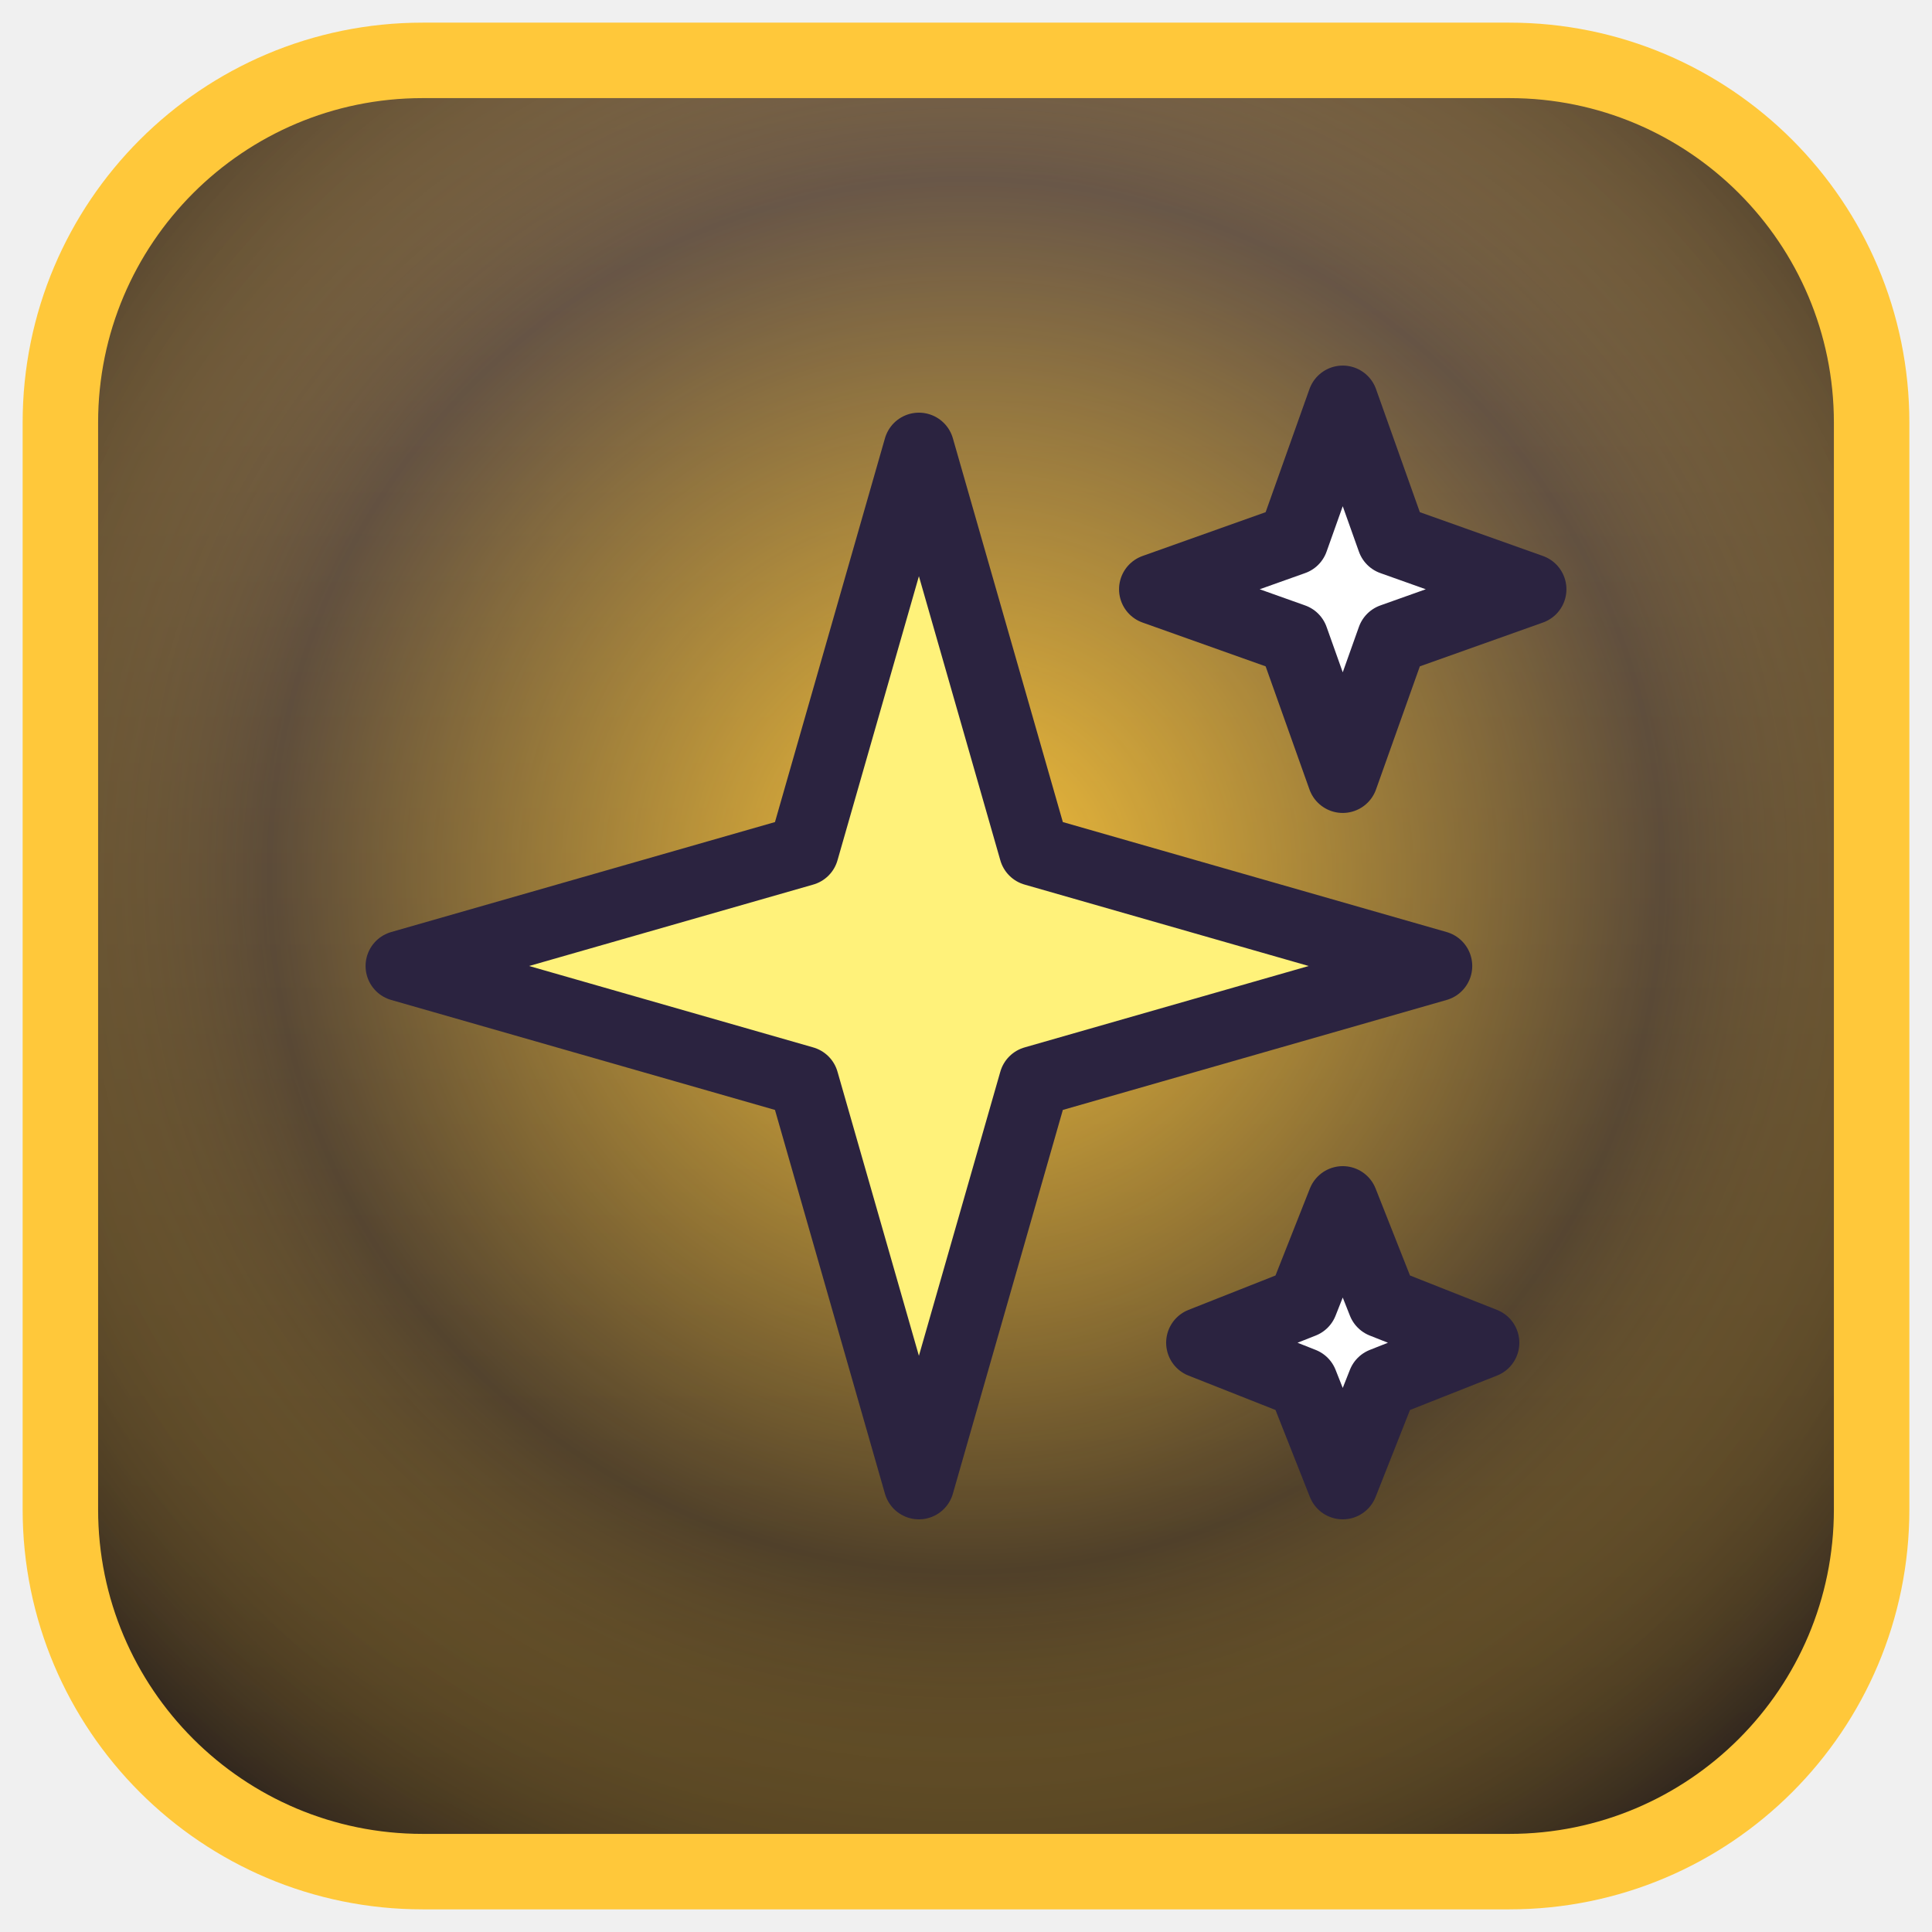
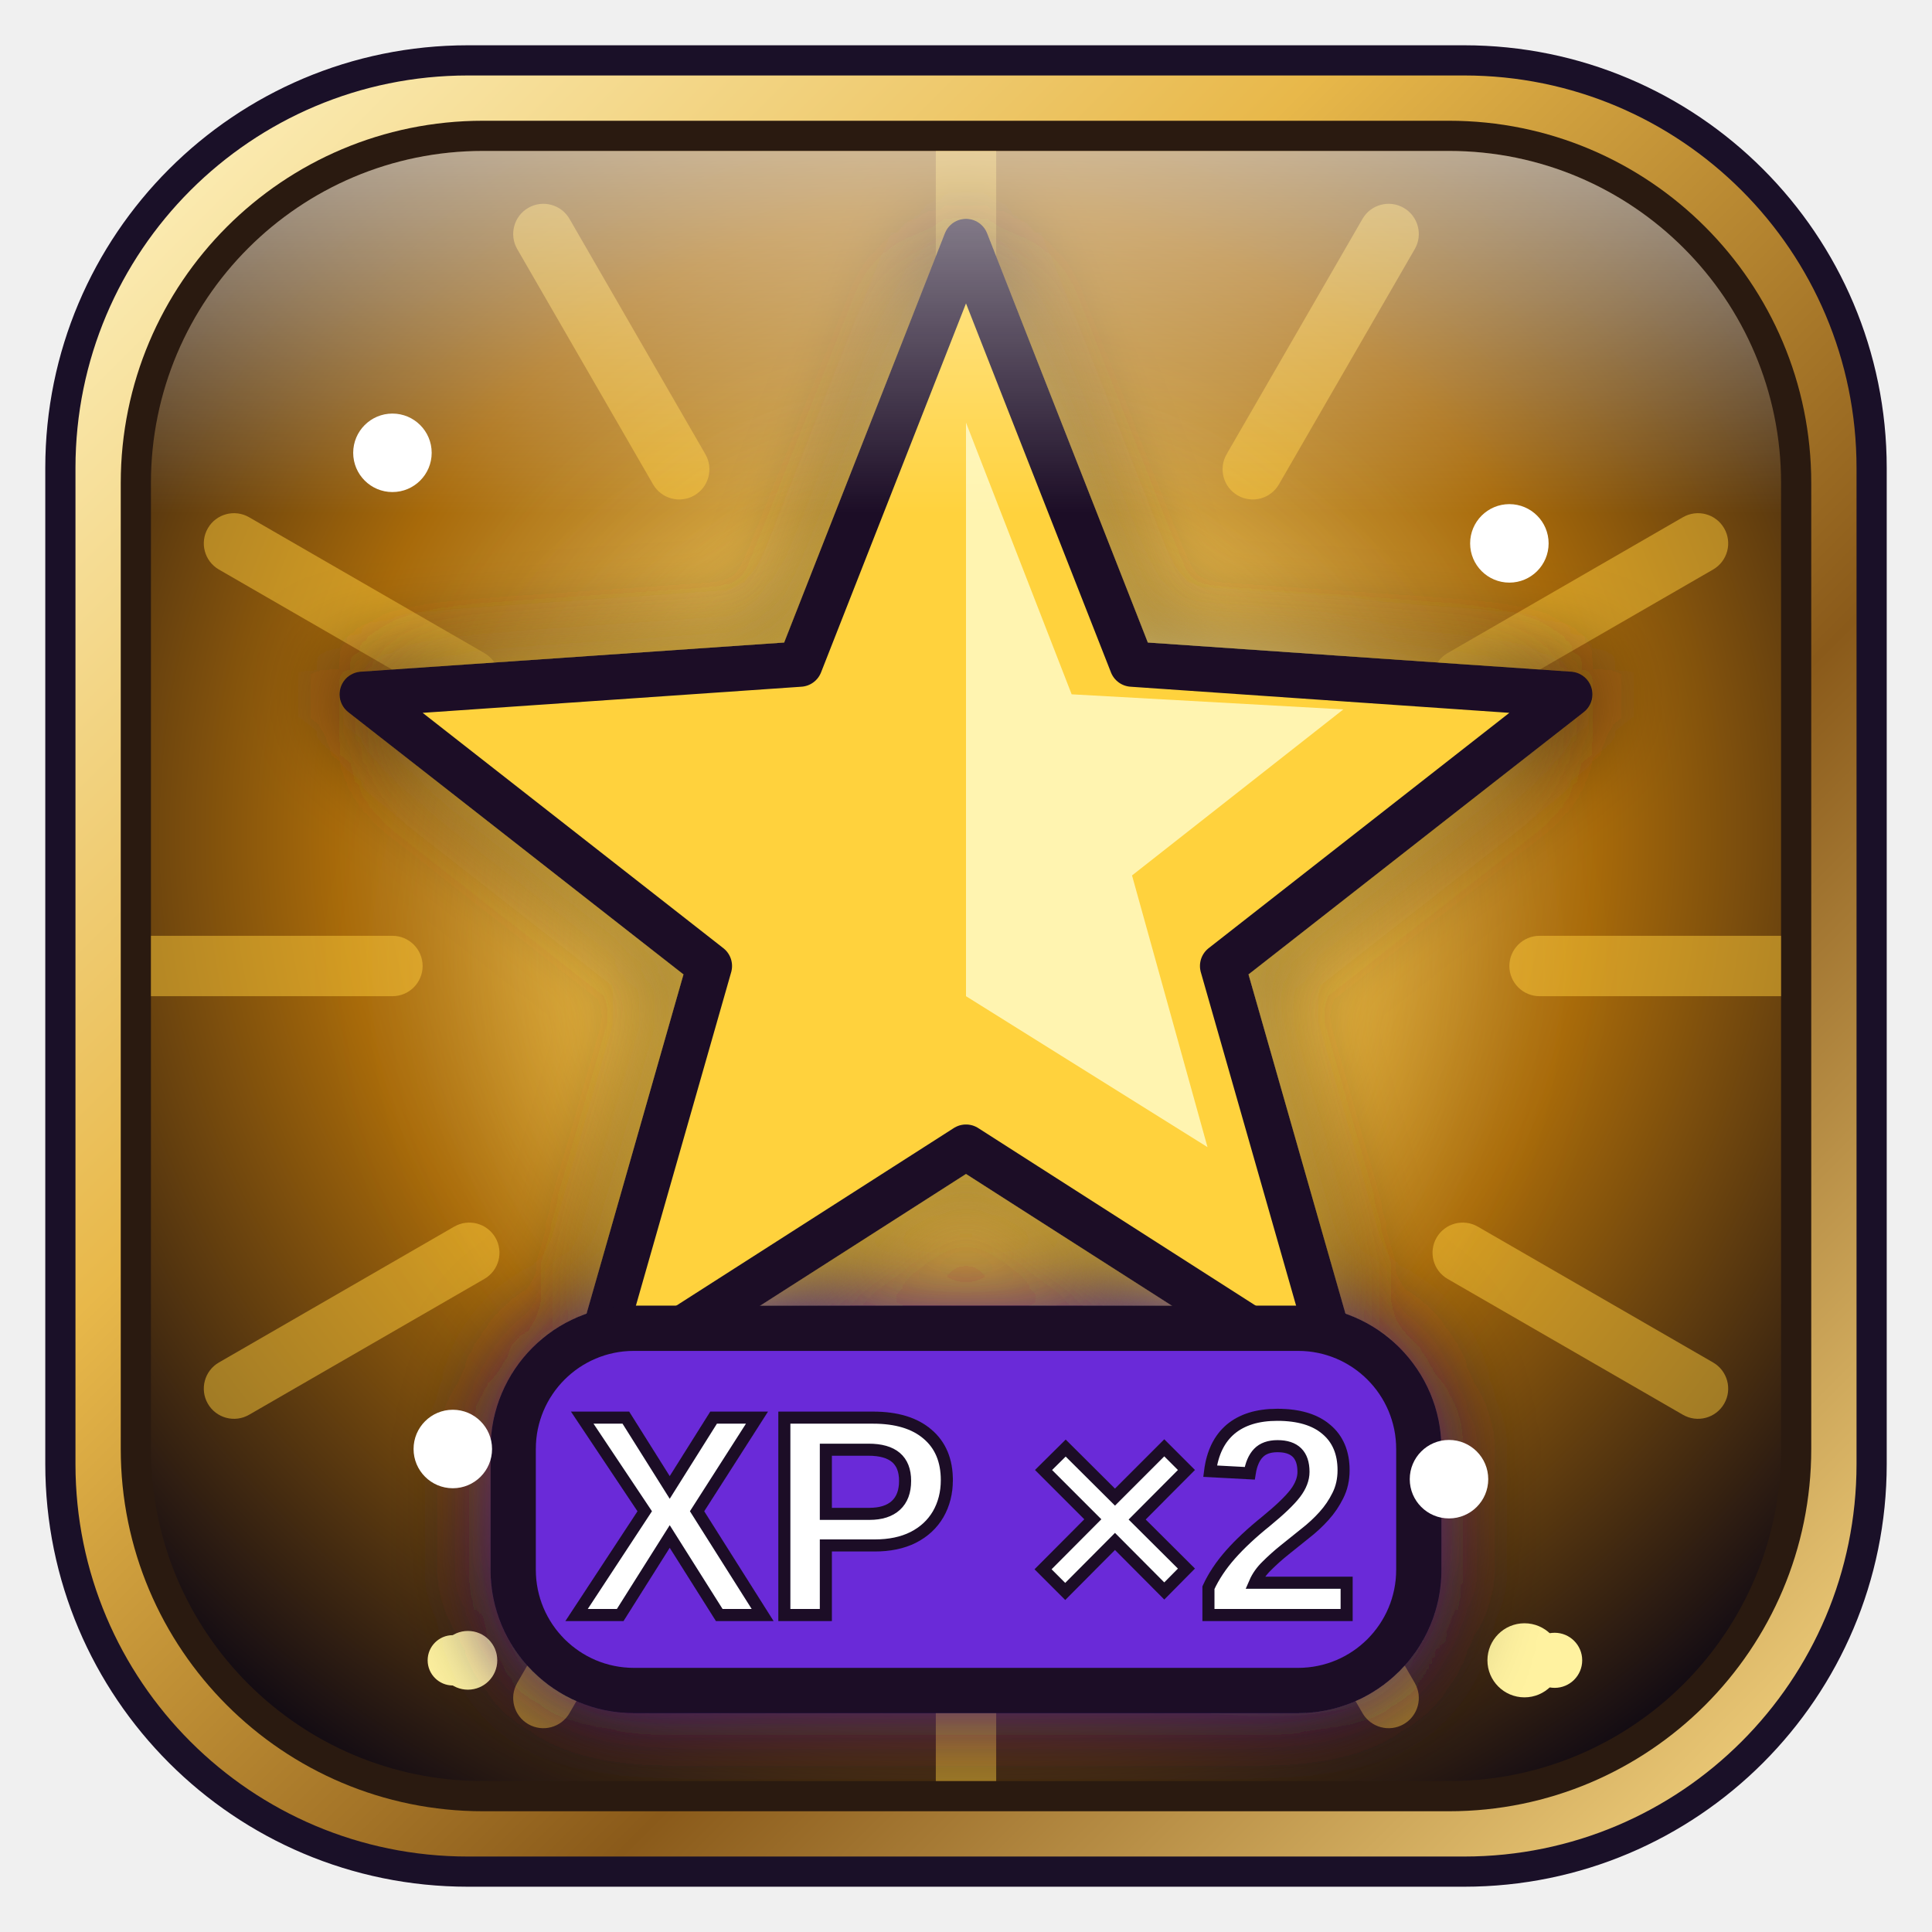
- <svg xmlns="http://www.w3.org/2000/svg" viewBox="0 0 64 64">
+ <svg xmlns="http://www.w3.org/2000/svg" viewBox="0 0 128 128" width="256" height="256">
  <defs>
-     <radialGradient id="g" cx="50%" cy="45%" r="70%">
-       <stop offset="0" stop-color="#ffc83a" stop-opacity=".95" />
-       <stop offset=".55" stop-color="#ffc83a" stop-opacity=".25" />
-       <stop offset="1" stop-color="#0a0818" />
+     <radialGradient id="bg" cx="50%" cy="42%" r="70%">
+       <stop offset="0" stop-color="#ffe890" />
+       <stop offset=".55" stop-color="#a86a0a" />
+       <stop offset="1" stop-color="#0a0614" />
    </radialGradient>
-     <linearGradient id="b" x1="0" y1="0" x2="0" y2="1">
-       <stop offset="0" stop-color="#3a3450" />
-       <stop offset="1" stop-color="#0e0c1a" />
+     <linearGradient id="aro" x1="0" y1="0" x2="1" y2="1">
+       <stop offset="0" stop-color="#fff6c8" />
+       <stop offset=".35" stop-color="#e8b84a" />
+       <stop offset=".65" stop-color="#8a5a1a" />
+       <stop offset="1" stop-color="#ffe08a" />
    </linearGradient>
+     <linearGradient id="vidro" x1="0" y1="0" x2="0" y2="1">
+       <stop offset="0" stop-color="#fff" stop-opacity=".55" />
+       <stop offset=".5" stop-color="#fff" stop-opacity="0" />
+     </linearGradient>
+     <filter id="gl" x="-50%" y="-50%" width="200%" height="200%">
+       <feGaussianBlur stdDeviation="3" result="b" />
+       <feMerge>
+         <feMergeNode in="b" />
+         <feMergeNode in="SourceGraphic" />
+       </feMerge>
+     </filter>
+     <filter id="gl2" x="-50%" y="-50%" width="200%" height="200%">
+       <feGaussianBlur stdDeviation="6" />
+     </filter>
+     <clipPath id="cl">
+       <rect x="10" y="10" width="108" height="108" rx="22" />
+     </clipPath>
  </defs>
-   <rect x="2" y="2" width="60" height="60" rx="12" fill="url(#b)" />
-   <rect x="2" y="2" width="60" height="60" rx="12" fill="url(#g)" />
-   <g transform="translate(32 32) scale(.78) translate(-32 -32)">
-     <polygon points="30.0,10.0 34.9,27.1 52.0,32.0 34.9,36.9 30.0,54.0 25.1,36.9 8.0,32.0 25.1,27.1" fill="#fff27a" stroke="#2b2340" stroke-width="3" stroke-linejoin="round" stroke-linecap="round" />
-     <polygon points="48.0,8.0 50.1,13.9 56.0,16.0 50.1,18.1 48.0,24.0 45.9,18.1 40.0,16.0 45.9,13.9" fill="#ffffff" stroke="#2b2340" stroke-width="3" stroke-linejoin="round" stroke-linecap="round" />
-     <polygon points="48.0,42.0 49.7,46.3 54.0,48.0 49.7,49.7 48.0,54.0 46.3,49.7 42.0,48.0 46.3,46.3" fill="#ffffff" stroke="#2b2340" stroke-width="3" stroke-linejoin="round" stroke-linecap="round" />
+   <rect x="4" y="4" width="120" height="120" rx="27" fill="url(#aro)" />
+   <rect x="8" y="8" width="112" height="112" rx="24" fill="#2a1a10" />
+   <rect x="10" y="10" width="108" height="108" rx="22" fill="url(#bg)" />
+   <g clip-path="url(#cl)">
+     <g opacity=".9">
+       <animateTransform attributeName="transform" type="rotate" from="0 64 64" to="360 64 64" dur="12s" repeatCount="indefinite" />
+       <rect x="62" y="6" width="4" height="22" rx="2" fill="#ffcc3a" opacity=".55" transform="rotate(0 64 64)" />
+       <rect x="62" y="6" width="4" height="22" rx="2" fill="#ffcc3a" opacity=".55" transform="rotate(30 64 64)" />
+       <rect x="62" y="6" width="4" height="22" rx="2" fill="#ffcc3a" opacity=".55" transform="rotate(60 64 64)" />
+       <rect x="62" y="6" width="4" height="22" rx="2" fill="#ffcc3a" opacity=".55" transform="rotate(90 64 64)" />
+       <rect x="62" y="6" width="4" height="22" rx="2" fill="#ffcc3a" opacity=".55" transform="rotate(120 64 64)" />
+       <rect x="62" y="6" width="4" height="22" rx="2" fill="#ffcc3a" opacity=".55" transform="rotate(150 64 64)" />
+       <rect x="62" y="6" width="4" height="22" rx="2" fill="#ffcc3a" opacity=".55" transform="rotate(180 64 64)" />
+       <rect x="62" y="6" width="4" height="22" rx="2" fill="#ffcc3a" opacity=".55" transform="rotate(210 64 64)" />
+       <rect x="62" y="6" width="4" height="22" rx="2" fill="#ffcc3a" opacity=".55" transform="rotate(240 64 64)" />
+       <rect x="62" y="6" width="4" height="22" rx="2" fill="#ffcc3a" opacity=".55" transform="rotate(270 64 64)" />
+       <rect x="62" y="6" width="4" height="22" rx="2" fill="#ffcc3a" opacity=".55" transform="rotate(300 64 64)" />
+       <rect x="62" y="6" width="4" height="22" rx="2" fill="#ffcc3a" opacity=".55" transform="rotate(330 64 64)" />
+     </g>
+     <circle cx="64" cy="64" r="30" fill="#ffcc3a" opacity=".45" filter="url(#gl2)">
+       <animate attributeName="r" values="26;34;26" dur="1.8s" repeatCount="indefinite" />
+       <animate attributeName="opacity" values=".35;.7;.35" dur="1.8s" repeatCount="indefinite" />
+     </circle>
+     <circle cx="84" cy="110" r="2.2" fill="#fff2a0">
+       <animate attributeName="cy" values="112;20" dur="1.577s" begin="1.058s" repeatCount="indefinite" />
+       <animate attributeName="opacity" values="0;1;0" dur="1.577s" begin="1.058s" repeatCount="indefinite" />
+     </circle>
+     <circle cx="72" cy="110" r="2.048" fill="#fff2a0">
+       <animate attributeName="cy" values="112;20" dur="1.215s" begin="0.75s" repeatCount="indefinite" />
+       <animate attributeName="opacity" values="0;1;0" dur="1.215s" begin="0.75s" repeatCount="indefinite" />
+     </circle>
+     <circle cx="82" cy="110" r="2.616" fill="#fff2a0">
+       <animate attributeName="cy" values="112;20" dur="2.167s" begin="1.203s" repeatCount="indefinite" />
+       <animate attributeName="opacity" values="0;1;0" dur="2.167s" begin="1.203s" repeatCount="indefinite" />
+     </circle>
+     <circle cx="103" cy="110" r="1.825" fill="#fff2a0">
+       <animate attributeName="cy" values="112;20" dur="1.403s" begin="0.88s" repeatCount="indefinite" />
+       <animate attributeName="opacity" values="0;1;0" dur="1.403s" begin="0.88s" repeatCount="indefinite" />
+     </circle>
+     <circle cx="50" cy="110" r="1.649" fill="#fff2a0">
+       <animate attributeName="cy" values="112;20" dur="1.282s" begin="1.638s" repeatCount="indefinite" />
+       <animate attributeName="opacity" values="0;1;0" dur="1.282s" begin="1.638s" repeatCount="indefinite" />
+     </circle>
+     <circle cx="67" cy="110" r="1.675" fill="#fff2a0">
+       <animate attributeName="cy" values="112;20" dur="2.154s" begin="1.596s" repeatCount="indefinite" />
+       <animate attributeName="opacity" values="0;1;0" dur="2.154s" begin="1.596s" repeatCount="indefinite" />
+     </circle>
+     <circle cx="31" cy="110" r="1.946" fill="#fff2a0">
+       <animate attributeName="cy" values="112;20" dur="2.348s" begin="1.324s" repeatCount="indefinite" />
+       <animate attributeName="opacity" values="0;1;0" dur="2.348s" begin="1.324s" repeatCount="indefinite" />
+     </circle>
+     <circle cx="78" cy="110" r="2.346" fill="#fff2a0">
+       <animate attributeName="cy" values="112;20" dur="2.525s" begin="0.225s" repeatCount="indefinite" />
+       <animate attributeName="opacity" values="0;1;0" dur="2.525s" begin="0.225s" repeatCount="indefinite" />
+     </circle>
+     <circle cx="41" cy="110" r="2.616" fill="#fff2a0">
+       <animate attributeName="cy" values="112;20" dur="1.955s" begin="1.764s" repeatCount="indefinite" />
+       <animate attributeName="opacity" values="0;1;0" dur="1.955s" begin="1.764s" repeatCount="indefinite" />
+     </circle>
+     <circle cx="30" cy="110" r="1.667" fill="#fff2a0">
+       <animate attributeName="cy" values="112;20" dur="1.977s" begin="1.014s" repeatCount="indefinite" />
+       <animate attributeName="opacity" values="0;1;0" dur="1.977s" begin="1.014s" repeatCount="indefinite" />
+     </circle>
+     <circle cx="101" cy="110" r="2.454" fill="#fff2a0">
+       <animate attributeName="cy" values="112;20" dur="1.786s" begin="1.192s" repeatCount="indefinite" />
+       <animate attributeName="opacity" values="0;1;0" dur="1.786s" begin="1.192s" repeatCount="indefinite" />
+     </circle>
+     <circle cx="73" cy="110" r="1.665" fill="#fff2a0">
+       <animate attributeName="cy" values="112;20" dur="1.958s" begin="1.281s" repeatCount="indefinite" />
+       <animate attributeName="opacity" values="0;1;0" dur="1.958s" begin="1.281s" repeatCount="indefinite" />
+     </circle>
+     <g filter="url(#gl)">
+       <g>
+         <animateTransform attributeName="transform" type="rotate" values="-8 64 58;8 64 58;-8 64 58" dur="2.4s" repeatCount="indefinite" />
+         <polygon points="64,16 75,44 104,46 81,64 89,92 64,76 39,92 47,64 24,46 53,44" fill="#ffd23c" stroke="#1a1028" stroke-width="3" stroke-linejoin="round" />
+         <polygon points="64,28 71,46 89,47 75,58 80,76 64,66" fill="#fff4b0" />
+       </g>
+       <rect x="34" y="88" width="60" height="24" rx="8" fill="#6a2ad8" stroke="#1a1028" stroke-width="3" />
+       <text x="64" y="107" font-family="Arial Black,Arial" font-weight="900" font-size="19" text-anchor="middle" fill="#fff" stroke="#1a1028" stroke-width=".8">XP ×2</text>
+     </g>
+     <path d="M10 10h108v40C80 60 40 40 10 58z" fill="url(#vidro)" />
  </g>
-   <rect x="2" y="2" width="60" height="60" rx="12" fill="none" stroke="#ffc83a" stroke-width="2.5" />
+   <circle cx="26" cy="30" r="2.6" fill="#fff">
+     <animate attributeName="opacity" values="0;1;0" dur="1.6s" begin="0s" repeatCount="indefinite" />
+   </circle>
+   <circle cx="100" cy="36" r="2.6" fill="#fff">
+     <animate attributeName="opacity" values="0;1;0" dur="2s" begin="0.5s" repeatCount="indefinite" />
+   </circle>
+   <circle cx="96" cy="98" r="2.6" fill="#fff">
+     <animate attributeName="opacity" values="0;1;0" dur="1.7s" begin="0.9s" repeatCount="indefinite" />
+   </circle>
+   <circle cx="30" cy="96" r="2.6" fill="#fff">
+     <animate attributeName="opacity" values="0;1;0" dur="2.2s" begin="0.3s" repeatCount="indefinite" />
+   </circle>
+   <rect x="4" y="4" width="120" height="120" rx="27" fill="none" stroke="#1a1028" stroke-width="2" />
</svg>
